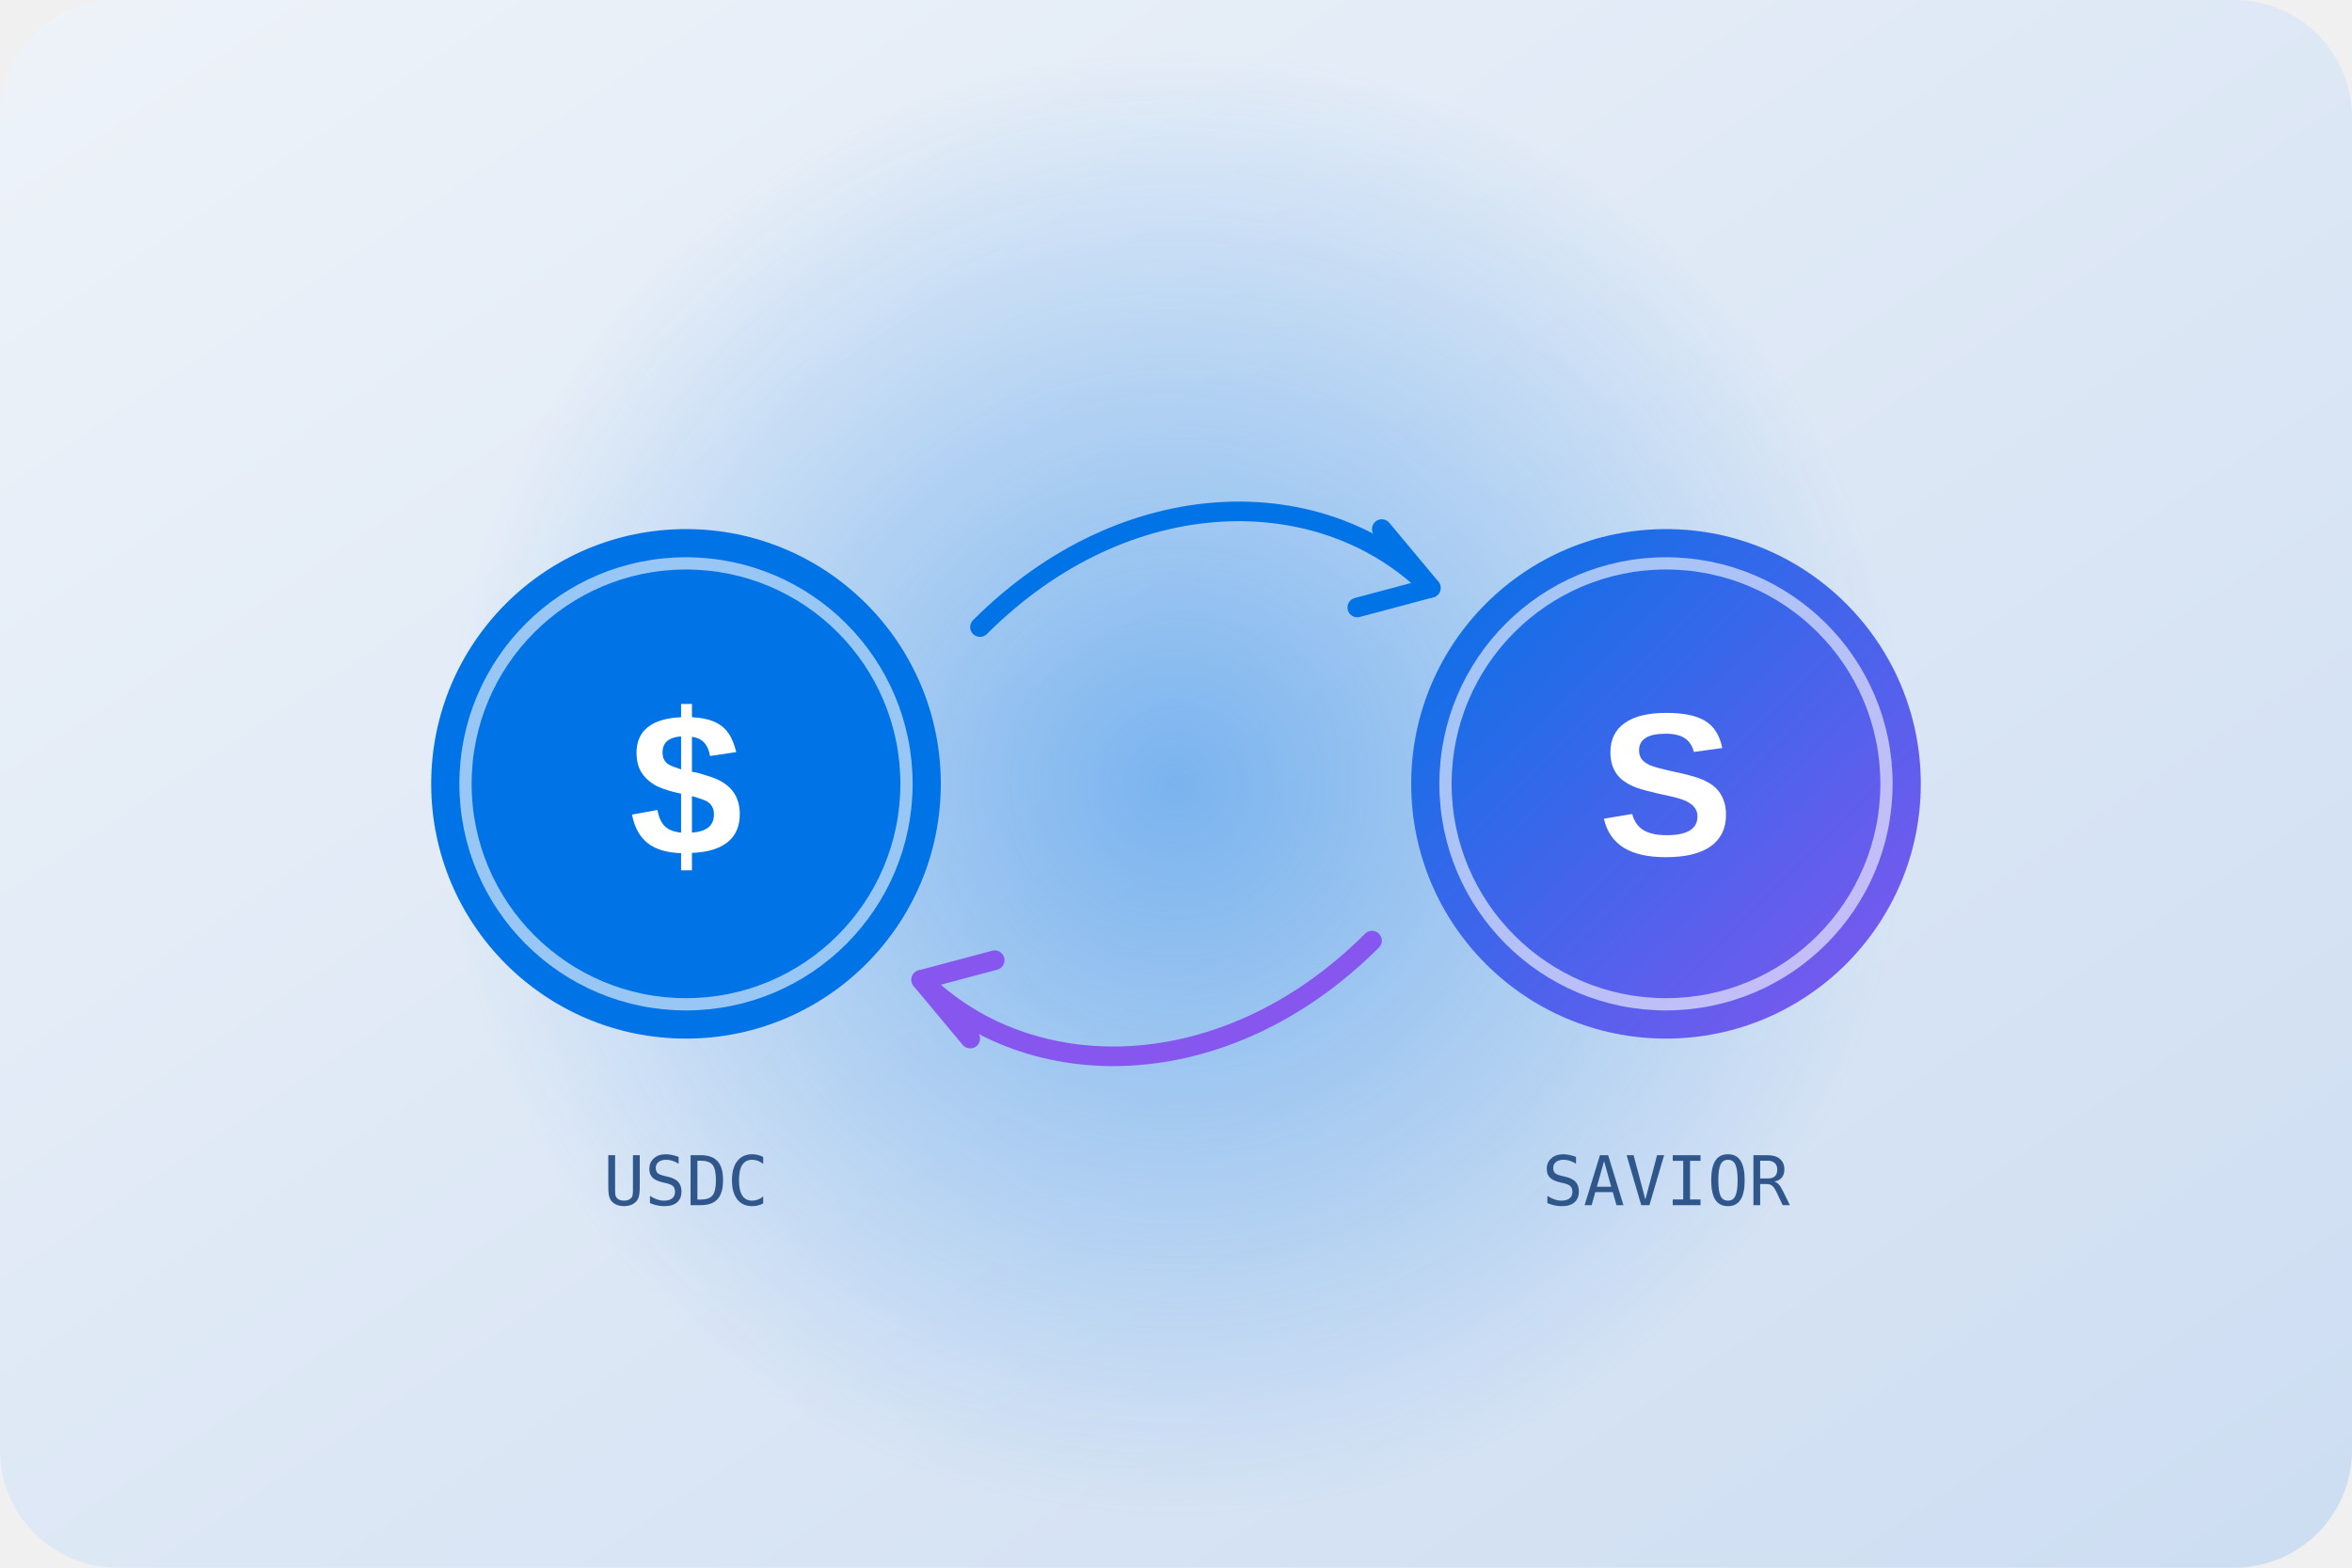
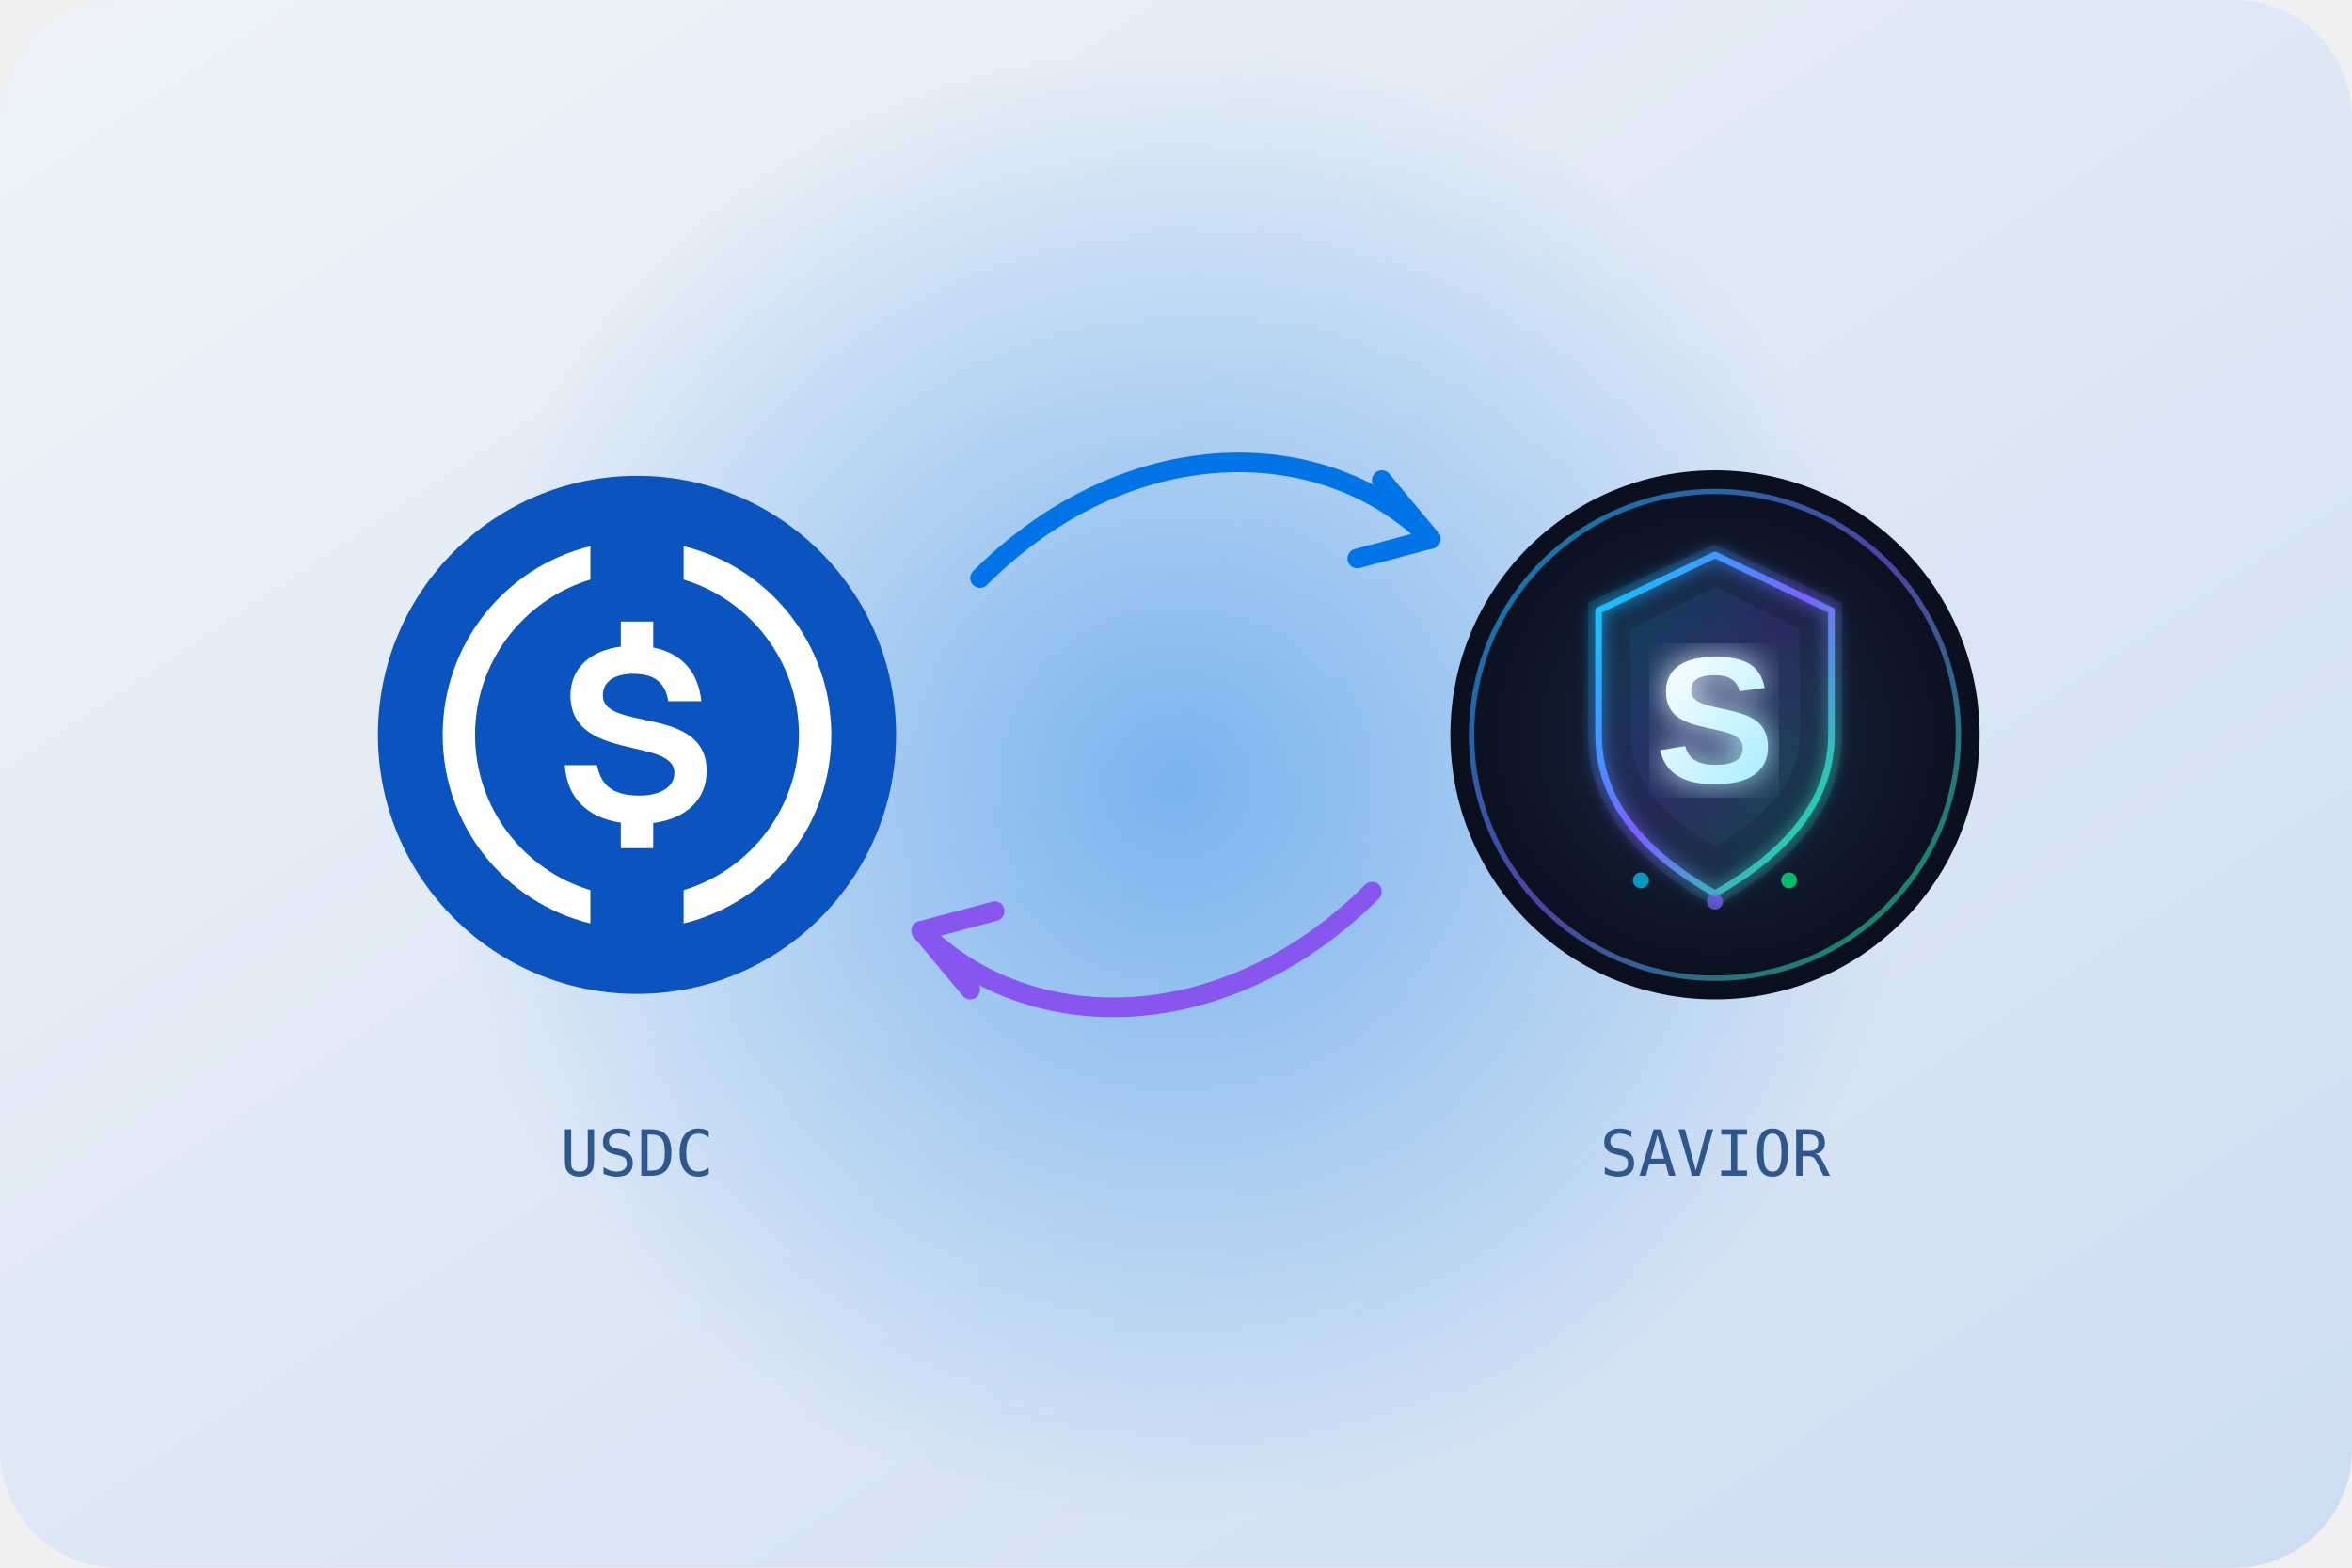
<svg xmlns="http://www.w3.org/2000/svg" width="480" height="320" viewBox="0 0 480 320">
  <defs>
    <linearGradient id="bg" x1="0" y1="0" x2="1" y2="1">
      <stop offset="0" stop-color="#EEF3F9" />
      <stop offset="1" stop-color="#CDDDF2" />
    </linearGradient>
    <linearGradient id="g" x1="0" y1="0" x2="1" y2="1">
      <stop offset="0" stop-color="#0073E6" />
      <stop offset="1" stop-color="#8656EF" />
    </linearGradient>
    <radialGradient id="glow">
      <stop offset="0" stop-color="#0073E6" stop-opacity=".45" />
      <stop offset="1" stop-color="#0073E6" stop-opacity="0" />
    </radialGradient>
  </defs>
  <rect width="480" height="320" rx="24" fill="url(#bg)" />
  <circle cx="240" cy="160" r="150" fill="url(#glow)" />
  <g fill="none" stroke="#2F578C" stroke-width="2.5" stroke-linecap="round" stroke-linejoin="round">
-     <circle cx="140" cy="160" r="52" fill="#0073E6" stroke="none" />
-     <circle cx="140" cy="160" r="45" stroke="#FFFFFF" stroke-opacity=".6" />
-     <text x="140" y="174.56" font-family="DM Sans,Arial" font-weight="700" font-size="41.6" fill="#FFFFFF" stroke="none" text-anchor="middle">$</text>
-     <circle cx="340" cy="160" r="52" fill="url(#g)" stroke="none" />
-     <circle cx="340" cy="160" r="45" stroke="#FFFFFF" stroke-opacity=".6" />
-     <text x="340" y="174.56" font-family="DM Sans,Arial" font-weight="700" font-size="41.6" fill="#FFFFFF" stroke="none" text-anchor="middle">S</text>
-     <path d="M200 128c30-30 70-30 92-8" stroke="#0073E6" stroke-width="4" />
-     <path d="M282 108l10 12-15 4" stroke="#0073E6" stroke-width="4" />
-     <path d="M280 192c-30 30-70 30-92 8" stroke="#8656EF" stroke-width="4" />
-     <path d="M198 212l-10-12 15-4" stroke="#8656EF" stroke-width="4" />
-     <text x="140" y="246" font-family="Space Mono,monospace" font-size="14" fill="#2F578C" stroke="none" text-anchor="middle">USDC</text>
-     <text x="340" y="246" font-family="Space Mono,monospace" font-size="14" fill="#2F578C" stroke="none" text-anchor="middle">SAVIOR</text>
+     <svg x="76" y="96" width="108" height="108" viewBox="0 0 96 96" preserveAspectRatio="xMidYMid meet" stroke="none" stroke-width="0">
+       <path d="M48 95C73.957 95 95 73.957 95 48C95 22.043 73.957 1 48 1C22.043 1 1 22.043 1 48C1 73.957 22.043 95 48 95Z" fill="#0B53BF" />
+       <path d="M56.461 13.778V19.829C68.534 23.472 77.376 34.693 77.376 48C77.376 61.307 68.534 72.528 56.461 76.17V82.222C71.853 78.462 83.251 64.567 83.251 48C83.251 31.432 71.853 17.538 56.461 13.778Z" fill="white" />
+       <path d="M18.625 48C18.625 34.693 27.467 23.472 39.54 19.829V13.778C24.148 17.538 12.75 31.432 12.75 48C12.75 64.567 24.148 78.462 39.54 82.222V76.17C27.467 72.557 18.625 61.307 18.625 48Z" fill="white" />
+       <path d="M60.632 54.551C60.632 42.536 41.803 47.471 41.803 40.833C41.803 38.453 43.712 36.926 47.354 36.926C51.702 36.926 53.2 39.041 53.67 41.89H59.663C59.128 36.543 56.059 33.166 50.938 32.16V27.438H45.063V31.992C39.453 32.706 35.928 35.973 35.928 40.833C35.928 52.906 54.786 48.382 54.786 54.903C54.786 57.371 52.407 59.016 48.383 59.016C43.124 59.016 41.391 56.695 40.745 53.493H34.899C35.278 59.35 38.89 63.016 45.063 63.931V68.562H50.938V63.992C56.963 63.214 60.632 59.709 60.632 54.551Z" fill="white" />
+     </svg>
+     <svg x="296" y="96" width="108" height="108" viewBox="0 0 200 200" preserveAspectRatio="xMidYMid meet" stroke="none" stroke-width="0">
+       <defs>
+         <radialGradient id="savior_bg" cx="50%" cy="50%" r="50%">
+           <stop offset="0%" stop-color="#1a2744" />
+           <stop offset="100%" stop-color="#0a0f1e" />
+         </radialGradient>
+         <linearGradient id="savior_shieldGrad" x1="0%" y1="0%" x2="100%" y2="100%">
+           <stop offset="0%" stop-color="#00d4ff" />
+           <stop offset="50%" stop-color="#7b61ff" />
+           <stop offset="100%" stop-color="#00ff87" />
+         </linearGradient>
+         <linearGradient id="savior_sGrad" x1="0%" y1="0%" x2="100%" y2="100%">
+           <stop offset="0%" stop-color="#ffffff" />
+           <stop offset="100%" stop-color="#a8edff" />
+         </linearGradient>
+         <filter id="savior_glow">
+           <feGaussianBlur stdDeviation="3" result="blur" />
+           <feMerge>
+             <feMergeNode in="blur" />
+             <feMergeNode in="SourceGraphic" />
+           </feMerge>
+         </filter>
+         <filter id="savior_softglow">
+           <feGaussianBlur stdDeviation="6" result="blur" />
+           <feMerge>
+             <feMergeNode in="blur" />
+             <feMergeNode in="SourceGraphic" />
+           </feMerge>
+         </filter>
+       </defs>
+       <circle cx="100" cy="100" r="100" fill="url(#savior_bg)" />
+       <circle cx="100" cy="100" r="92" fill="none" stroke="url(#savior_shieldGrad)" stroke-width="2" opacity="0.6" />
+       <path d="M100 28 L148 50 L148 100 Q148 138 100 165 Q52 138 52 100 L52 50 Z" fill="url(#savior_shieldGrad)" opacity="0.15" />
+       <path d="M100 32 L144 53 L144 100 Q144 135 100 160 Q56 135 56 100 L56 53 Z" fill="none" stroke="url(#savior_shieldGrad)" stroke-width="2.5" filter="url(#savior_glow)" />
+       <path d="M100 44 L132 60 L132 100 Q132 124 100 142 Q68 124 68 100 L68 60 Z" fill="url(#savior_shieldGrad)" opacity="0.08" />
+       <text x="100" y="118" font-family="'Arial Black', Arial, sans-serif" font-size="68" font-weight="900" text-anchor="middle" fill="url(#savior_sGrad)" filter="url(#savior_softglow)" letter-spacing="-2">S</text>
+       <circle cx="72" cy="155" r="3" fill="#00d4ff" opacity="0.7" />
+       <circle cx="100" cy="163" r="3" fill="#7b61ff" opacity="0.7" />
+       <circle cx="128" cy="155" r="3" fill="#00ff87" opacity="0.7" />
+     </svg>
+     <path d="M200 118c30-30 70-30 92-8" stroke="#0073E6" stroke-width="4" />
+     <path d="M282 98l10 12-15 4" stroke="#0073E6" stroke-width="4" />
+     <path d="M280 182c-30 30-70 30-92 8" stroke="#8656EF" stroke-width="4" />
+     <path d="M198 202l-10-12 15-4" stroke="#8656EF" stroke-width="4" />
+     <text x="130" y="240" font-family="Space Mono,monospace" font-size="13" fill="#2F578C" stroke="none" text-anchor="middle">USDC</text>
+     <text x="350" y="240" font-family="Space Mono,monospace" font-size="13" fill="#2F578C" stroke="none" text-anchor="middle">SAVIOR</text>
  </g>
</svg>
